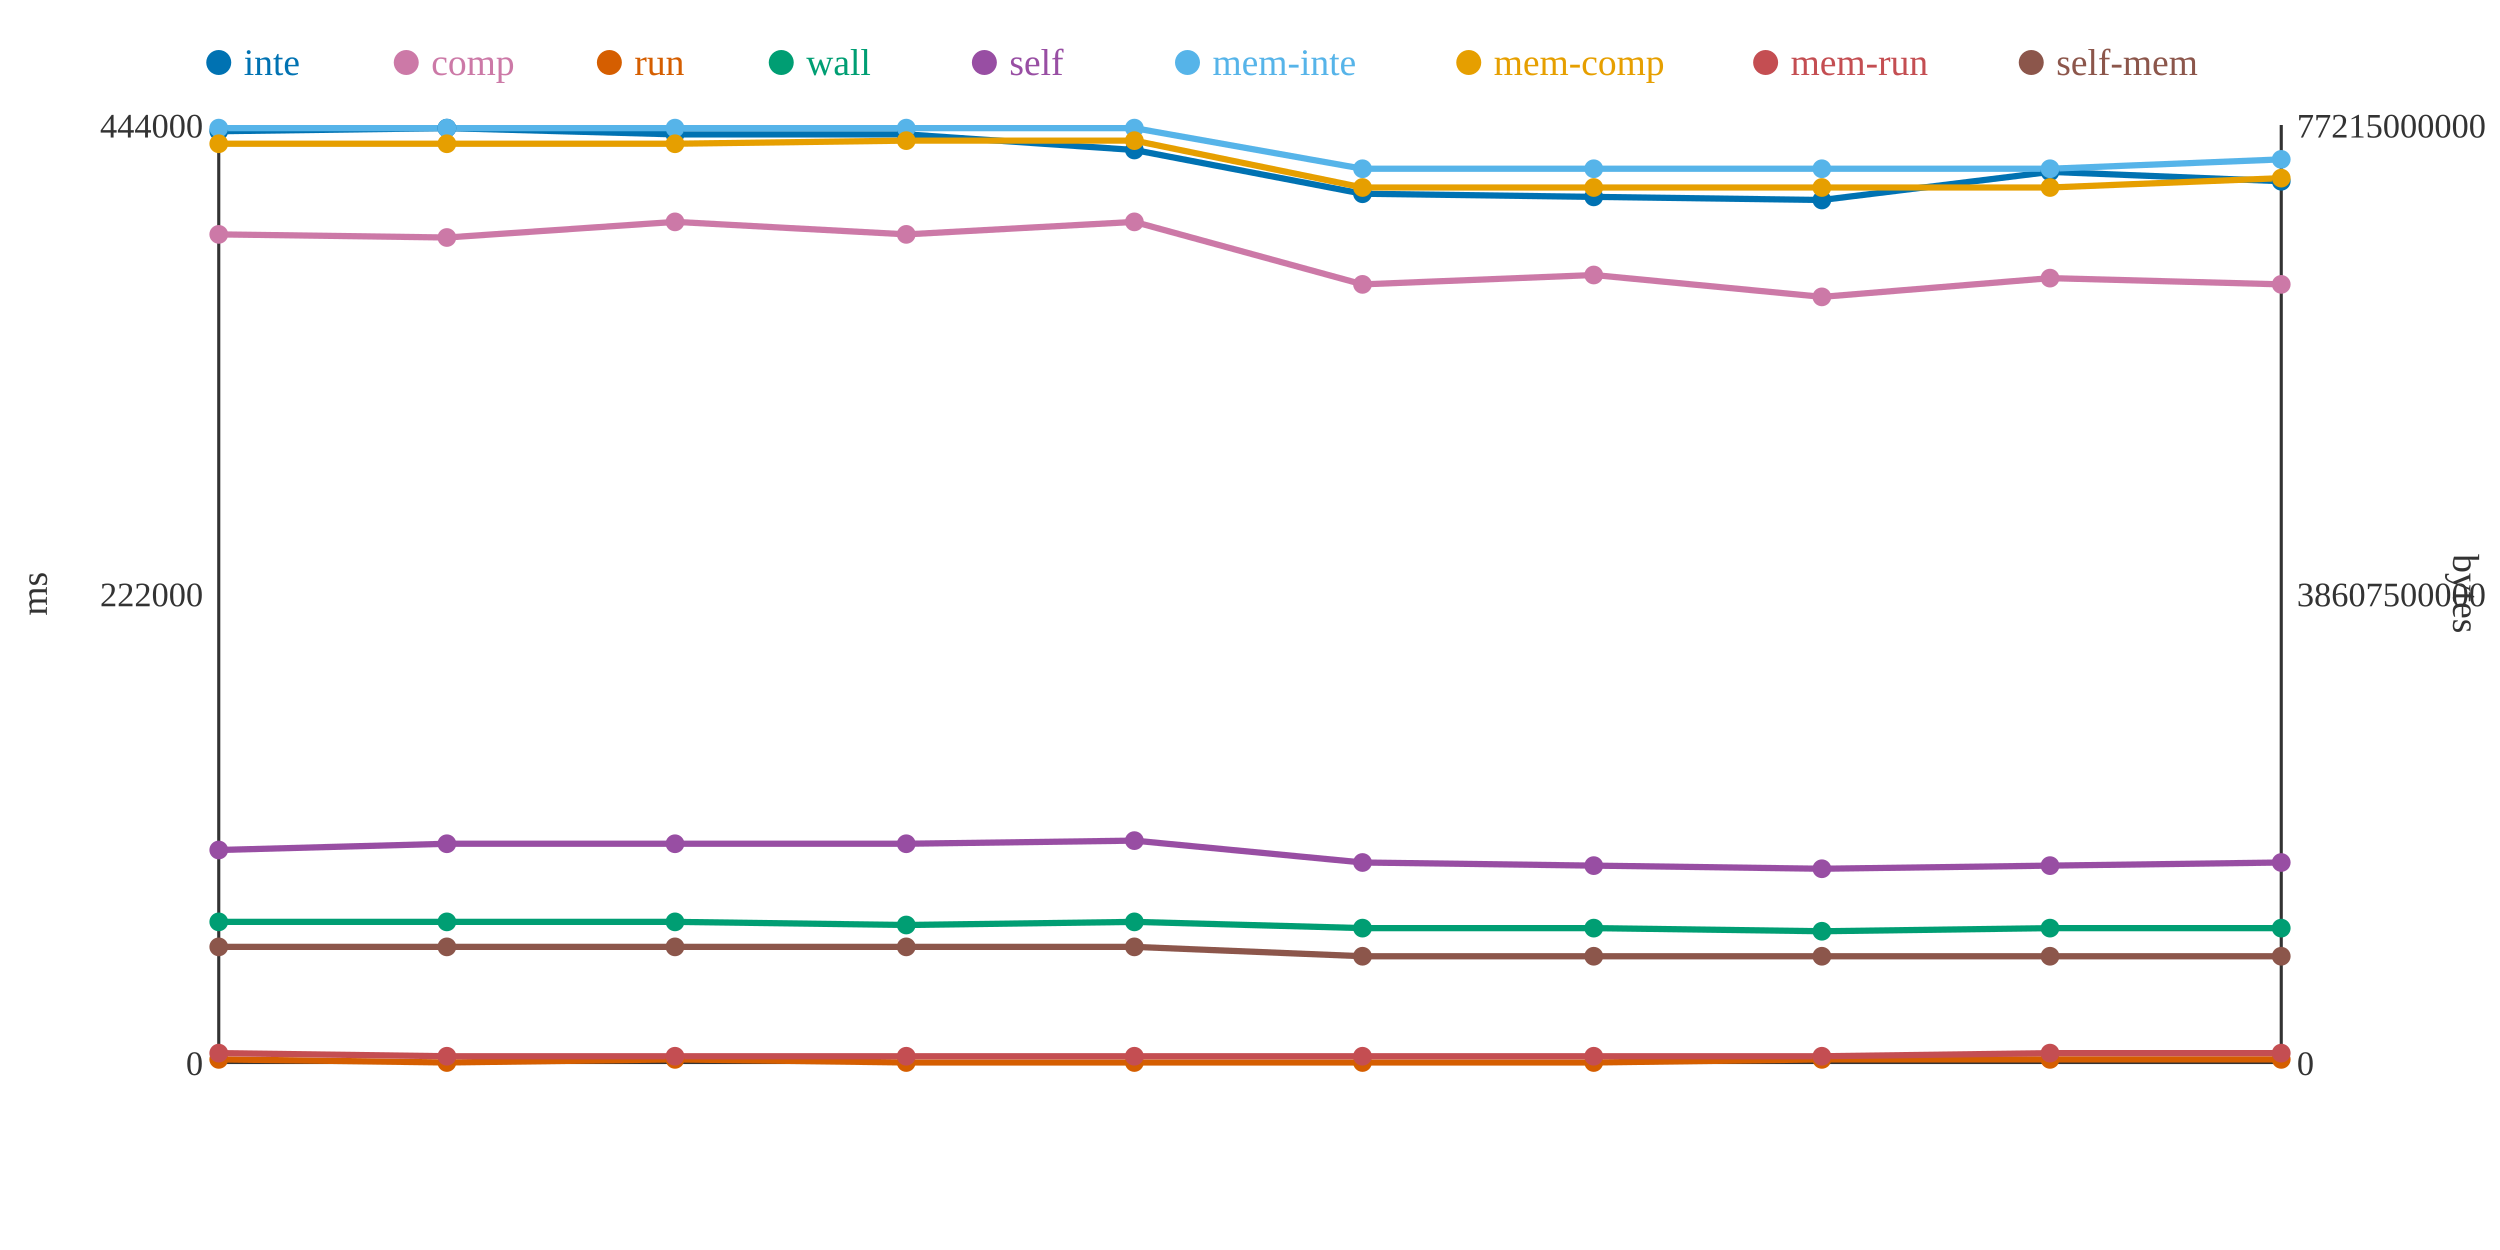
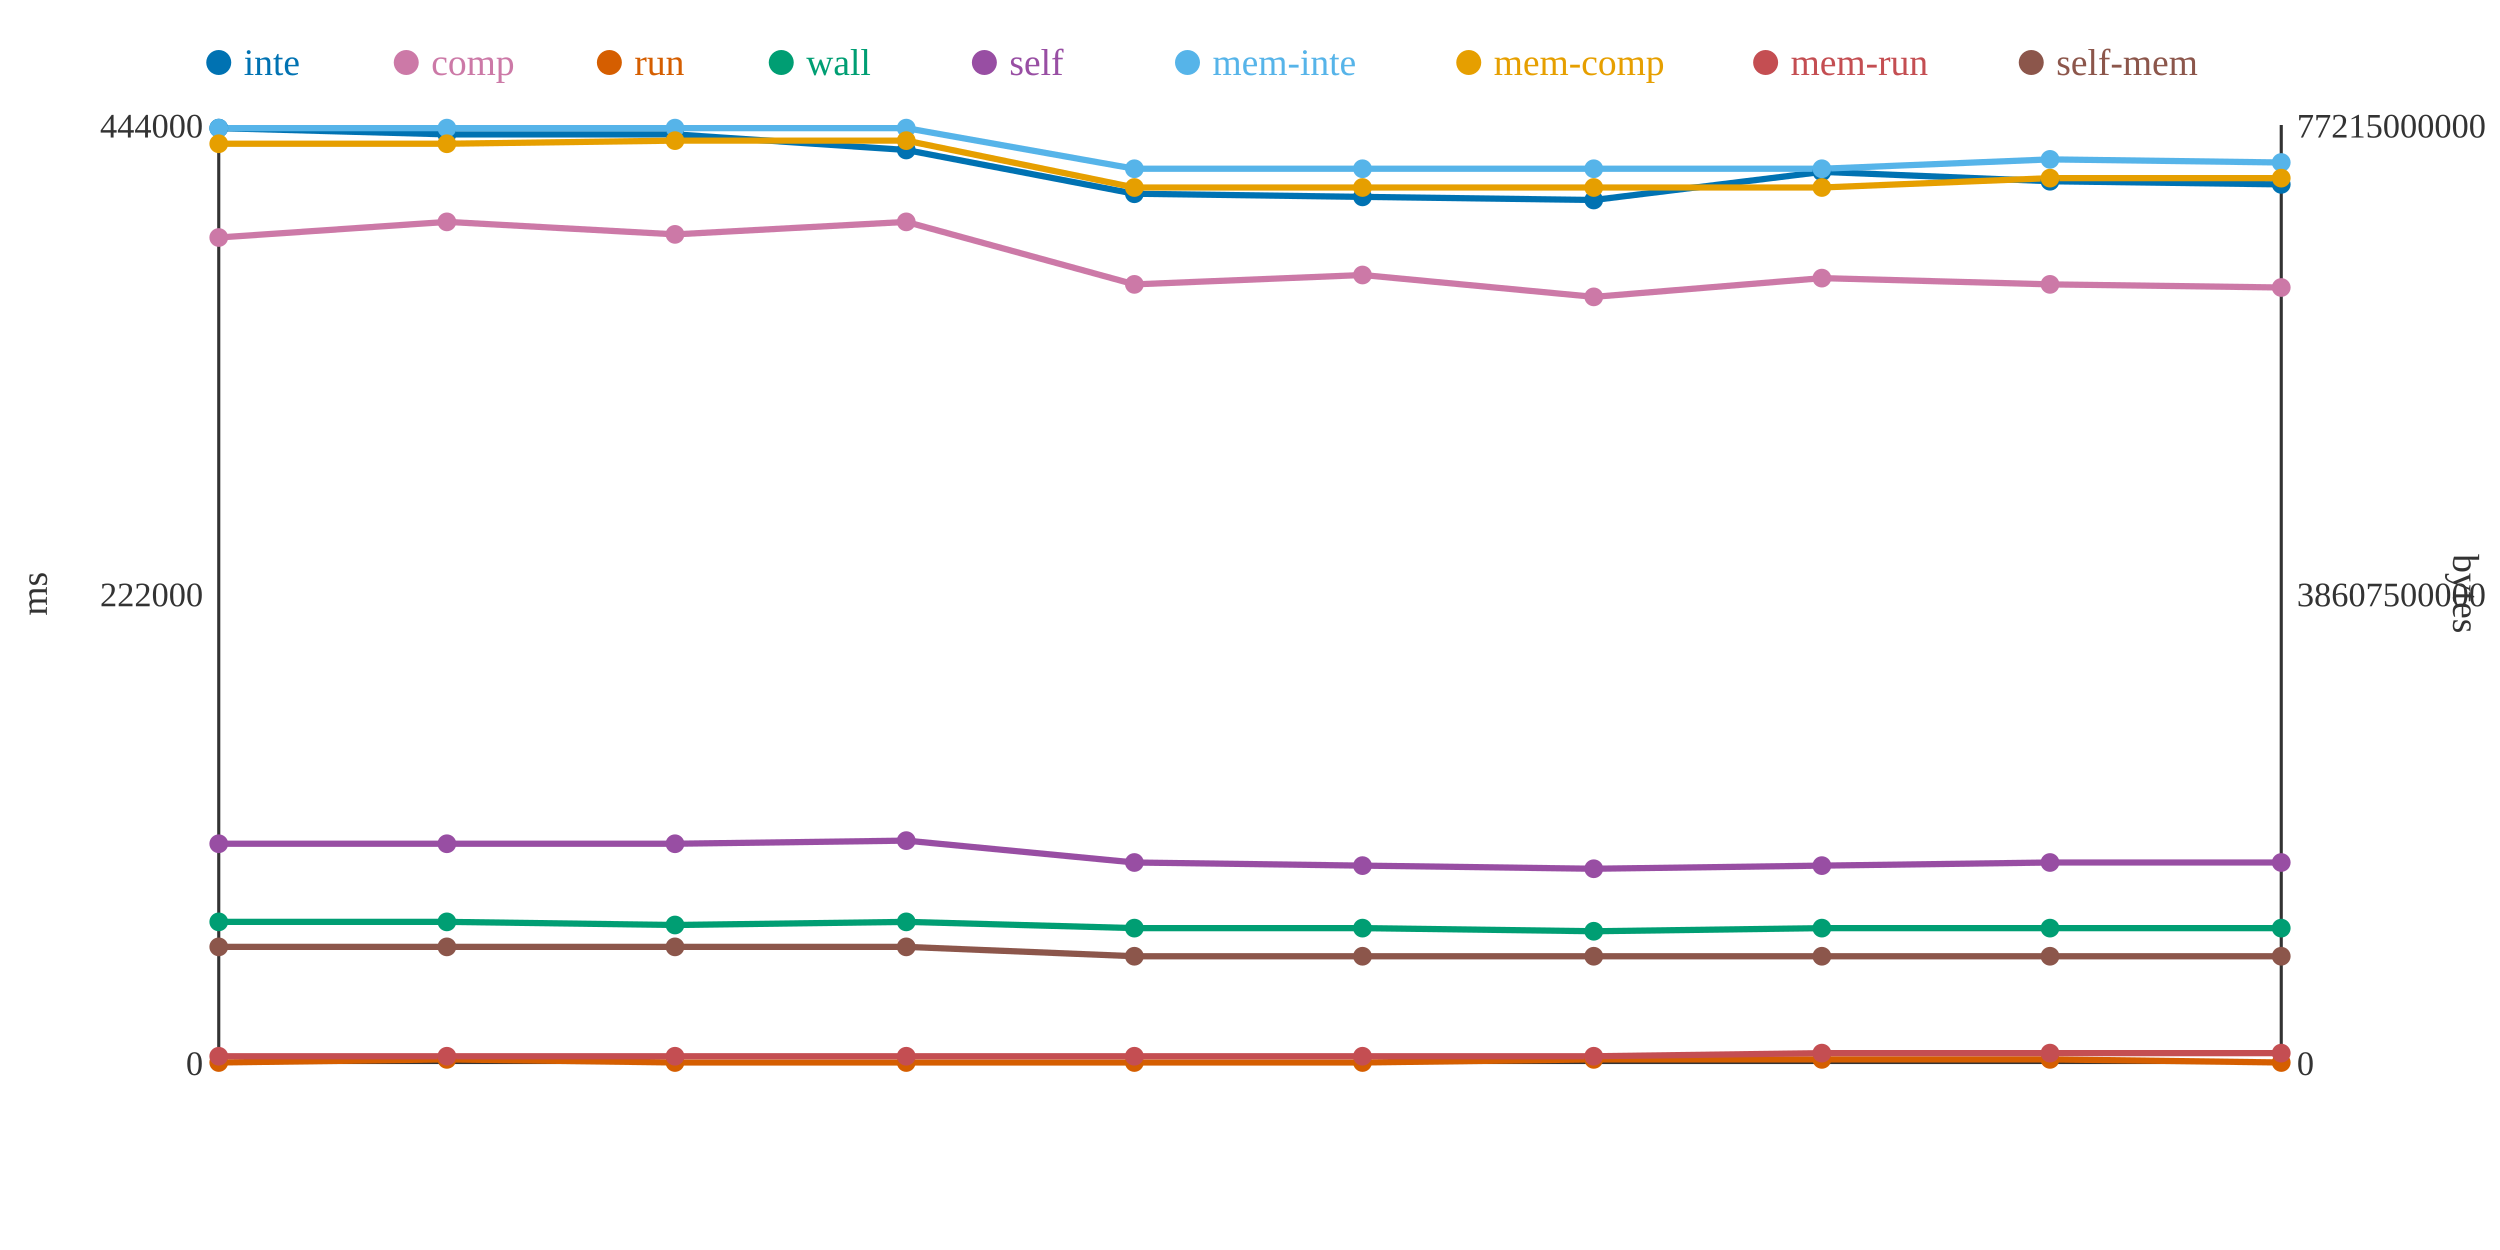
<svg xmlns="http://www.w3.org/2000/svg" width="800" height="400">
  <rect width="800" height="400" fill="white" />
  <line x1="70" y1="40" x2="70" y2="340" stroke="#333" stroke-width="1" />
  <line x1="70" y1="340" x2="730" y2="340" stroke="#333" stroke-width="1" />
  <line x1="730" y1="40" x2="730" y2="340" stroke="#333" stroke-width="1" />
  <text x="65" y="344" text-anchor="end" font-size="11" fill="#333">0</text>
  <text x="65" y="194" text-anchor="end" font-size="11" fill="#333">222000</text>
  <text x="65" y="44" text-anchor="end" font-size="11" fill="#333">444000</text>
  <text x="15" y="190" text-anchor="middle" font-size="12" fill="#333" transform="rotate(-90 15 190)">ms</text>
  <text x="735" y="344" text-anchor="start" font-size="11" fill="#333">0</text>
  <text x="735" y="194" text-anchor="start" font-size="11" fill="#333">38607500000</text>
  <text x="735" y="44" text-anchor="start" font-size="11" fill="#333">77215000000</text>
  <text x="785" y="190" text-anchor="middle" font-size="12" fill="#333" transform="rotate(90 785 190)">bytes</text>
-   <polyline points="70,42 143,41 216,43 290,43 363,48 436,62 510,63 583,64 656,55 730,58" fill="none" stroke="#0072B2" stroke-width="2" />
-   <polyline points="70,75 143,76 216,71 290,75 363,71 436,91 510,88 583,95 656,89 730,91" fill="none" stroke="#CC79A7" stroke-width="2" />
-   <polyline points="70,339 143,340 216,339 290,340 363,340 436,340 510,340 583,339 656,339 730,339" fill="none" stroke="#D55E00" stroke-width="2" />
-   <polyline points="70,295 143,295 216,295 290,296 363,295 436,297 510,297 583,298 656,297 730,297" fill="none" stroke="#009E73" stroke-width="2" />
-   <polyline points="70,272 143,270 216,270 290,270 363,269 436,276 510,277 583,278 656,277 730,276" fill="none" stroke="#984EA3" stroke-width="2" />
-   <polyline points="70,41 143,41 216,41 290,41 363,41 436,54 510,54 583,54 656,54 730,51" fill="none" stroke="#56B4E9" stroke-width="2" />
-   <polyline points="70,46 143,46 216,46 290,45 363,45 436,60 510,60 583,60 656,60 730,57" fill="none" stroke="#E69F00" stroke-width="2" />
-   <polyline points="70,337 143,338 216,338 290,338 363,338 436,338 510,338 583,338 656,337 730,337" fill="none" stroke="#C44E52" stroke-width="2" />
-   <polyline points="70,303 143,303 216,303 290,303 363,303 436,306 510,306 583,306 656,306 730,306" fill="none" stroke="#8C564B" stroke-width="2" />
-   <circle cx="70" cy="42" r="3" fill="#0072B2" />
-   <circle cx="70" cy="75" r="3" fill="#CC79A7" />
-   <circle cx="70" cy="339" r="3" fill="#D55E00" />
+   <polyline points="70,41 143,43 216,43 290,48 363,62 436,63 510,64 583,55 656,58 730,59" fill="none" stroke="#0072B2" stroke-width="2" />
+   <polyline points="70,76 143,71 216,75 290,71 363,91 436,88 510,95 583,89 656,91 730,92" fill="none" stroke="#CC79A7" stroke-width="2" />
+   <polyline points="70,340 143,339 216,340 290,340 363,340 436,340 510,339 583,339 656,339 730,340" fill="none" stroke="#D55E00" stroke-width="2" />
+   <polyline points="70,295 143,295 216,296 290,295 363,297 436,297 510,298 583,297 656,297 730,297" fill="none" stroke="#009E73" stroke-width="2" />
+   <polyline points="70,270 143,270 216,270 290,269 363,276 436,277 510,278 583,277 656,276 730,276" fill="none" stroke="#984EA3" stroke-width="2" />
+   <polyline points="70,41 143,41 216,41 290,41 363,54 436,54 510,54 583,54 656,51 730,52" fill="none" stroke="#56B4E9" stroke-width="2" />
+   <polyline points="70,46 143,46 216,45 290,45 363,60 436,60 510,60 583,60 656,57 730,57" fill="none" stroke="#E69F00" stroke-width="2" />
+   <polyline points="70,338 143,338 216,338 290,338 363,338 436,338 510,338 583,337 656,337 730,337" fill="none" stroke="#C44E52" stroke-width="2" />
+   <polyline points="70,303 143,303 216,303 290,303 363,306 436,306 510,306 583,306 656,306 730,306" fill="none" stroke="#8C564B" stroke-width="2" />
+   <circle cx="70" cy="41" r="3" fill="#0072B2" />
+   <circle cx="70" cy="76" r="3" fill="#CC79A7" />
+   <circle cx="70" cy="340" r="3" fill="#D55E00" />
  <circle cx="70" cy="295" r="3" fill="#009E73" />
-   <circle cx="70" cy="272" r="3" fill="#984EA3" />
+   <circle cx="70" cy="270" r="3" fill="#984EA3" />
  <circle cx="70" cy="41" r="3" fill="#56B4E9" />
  <circle cx="70" cy="46" r="3" fill="#E69F00" />
-   <circle cx="70" cy="337" r="3" fill="#C44E52" />
+   <circle cx="70" cy="338" r="3" fill="#C44E52" />
  <circle cx="70" cy="303" r="3" fill="#8C564B" />
-   <circle cx="143" cy="41" r="3" fill="#0072B2" />
-   <circle cx="143" cy="76" r="3" fill="#CC79A7" />
-   <circle cx="143" cy="340" r="3" fill="#D55E00" />
+   <circle cx="143" cy="43" r="3" fill="#0072B2" />
+   <circle cx="143" cy="71" r="3" fill="#CC79A7" />
+   <circle cx="143" cy="339" r="3" fill="#D55E00" />
  <circle cx="143" cy="295" r="3" fill="#009E73" />
  <circle cx="143" cy="270" r="3" fill="#984EA3" />
  <circle cx="143" cy="41" r="3" fill="#56B4E9" />
  <circle cx="143" cy="46" r="3" fill="#E69F00" />
  <circle cx="143" cy="338" r="3" fill="#C44E52" />
  <circle cx="143" cy="303" r="3" fill="#8C564B" />
  <circle cx="216" cy="43" r="3" fill="#0072B2" />
-   <circle cx="216" cy="71" r="3" fill="#CC79A7" />
-   <circle cx="216" cy="339" r="3" fill="#D55E00" />
-   <circle cx="216" cy="295" r="3" fill="#009E73" />
+   <circle cx="216" cy="75" r="3" fill="#CC79A7" />
+   <circle cx="216" cy="340" r="3" fill="#D55E00" />
+   <circle cx="216" cy="296" r="3" fill="#009E73" />
  <circle cx="216" cy="270" r="3" fill="#984EA3" />
  <circle cx="216" cy="41" r="3" fill="#56B4E9" />
-   <circle cx="216" cy="46" r="3" fill="#E69F00" />
+   <circle cx="216" cy="45" r="3" fill="#E69F00" />
  <circle cx="216" cy="338" r="3" fill="#C44E52" />
  <circle cx="216" cy="303" r="3" fill="#8C564B" />
-   <circle cx="290" cy="43" r="3" fill="#0072B2" />
-   <circle cx="290" cy="75" r="3" fill="#CC79A7" />
+   <circle cx="290" cy="48" r="3" fill="#0072B2" />
+   <circle cx="290" cy="71" r="3" fill="#CC79A7" />
  <circle cx="290" cy="340" r="3" fill="#D55E00" />
-   <circle cx="290" cy="296" r="3" fill="#009E73" />
-   <circle cx="290" cy="270" r="3" fill="#984EA3" />
+   <circle cx="290" cy="295" r="3" fill="#009E73" />
+   <circle cx="290" cy="269" r="3" fill="#984EA3" />
  <circle cx="290" cy="41" r="3" fill="#56B4E9" />
  <circle cx="290" cy="45" r="3" fill="#E69F00" />
  <circle cx="290" cy="338" r="3" fill="#C44E52" />
  <circle cx="290" cy="303" r="3" fill="#8C564B" />
-   <circle cx="363" cy="48" r="3" fill="#0072B2" />
-   <circle cx="363" cy="71" r="3" fill="#CC79A7" />
+   <circle cx="363" cy="62" r="3" fill="#0072B2" />
+   <circle cx="363" cy="91" r="3" fill="#CC79A7" />
  <circle cx="363" cy="340" r="3" fill="#D55E00" />
-   <circle cx="363" cy="295" r="3" fill="#009E73" />
-   <circle cx="363" cy="269" r="3" fill="#984EA3" />
-   <circle cx="363" cy="41" r="3" fill="#56B4E9" />
-   <circle cx="363" cy="45" r="3" fill="#E69F00" />
+   <circle cx="363" cy="297" r="3" fill="#009E73" />
+   <circle cx="363" cy="276" r="3" fill="#984EA3" />
+   <circle cx="363" cy="54" r="3" fill="#56B4E9" />
+   <circle cx="363" cy="60" r="3" fill="#E69F00" />
  <circle cx="363" cy="338" r="3" fill="#C44E52" />
-   <circle cx="363" cy="303" r="3" fill="#8C564B" />
-   <circle cx="436" cy="62" r="3" fill="#0072B2" />
-   <circle cx="436" cy="91" r="3" fill="#CC79A7" />
+   <circle cx="363" cy="306" r="3" fill="#8C564B" />
+   <circle cx="436" cy="63" r="3" fill="#0072B2" />
+   <circle cx="436" cy="88" r="3" fill="#CC79A7" />
  <circle cx="436" cy="340" r="3" fill="#D55E00" />
  <circle cx="436" cy="297" r="3" fill="#009E73" />
-   <circle cx="436" cy="276" r="3" fill="#984EA3" />
+   <circle cx="436" cy="277" r="3" fill="#984EA3" />
  <circle cx="436" cy="54" r="3" fill="#56B4E9" />
  <circle cx="436" cy="60" r="3" fill="#E69F00" />
  <circle cx="436" cy="338" r="3" fill="#C44E52" />
  <circle cx="436" cy="306" r="3" fill="#8C564B" />
-   <circle cx="510" cy="63" r="3" fill="#0072B2" />
-   <circle cx="510" cy="88" r="3" fill="#CC79A7" />
-   <circle cx="510" cy="340" r="3" fill="#D55E00" />
-   <circle cx="510" cy="297" r="3" fill="#009E73" />
-   <circle cx="510" cy="277" r="3" fill="#984EA3" />
+   <circle cx="510" cy="64" r="3" fill="#0072B2" />
+   <circle cx="510" cy="95" r="3" fill="#CC79A7" />
+   <circle cx="510" cy="339" r="3" fill="#D55E00" />
+   <circle cx="510" cy="298" r="3" fill="#009E73" />
+   <circle cx="510" cy="278" r="3" fill="#984EA3" />
  <circle cx="510" cy="54" r="3" fill="#56B4E9" />
  <circle cx="510" cy="60" r="3" fill="#E69F00" />
  <circle cx="510" cy="338" r="3" fill="#C44E52" />
  <circle cx="510" cy="306" r="3" fill="#8C564B" />
-   <circle cx="583" cy="64" r="3" fill="#0072B2" />
-   <circle cx="583" cy="95" r="3" fill="#CC79A7" />
+   <circle cx="583" cy="55" r="3" fill="#0072B2" />
+   <circle cx="583" cy="89" r="3" fill="#CC79A7" />
  <circle cx="583" cy="339" r="3" fill="#D55E00" />
-   <circle cx="583" cy="298" r="3" fill="#009E73" />
-   <circle cx="583" cy="278" r="3" fill="#984EA3" />
+   <circle cx="583" cy="297" r="3" fill="#009E73" />
+   <circle cx="583" cy="277" r="3" fill="#984EA3" />
  <circle cx="583" cy="54" r="3" fill="#56B4E9" />
  <circle cx="583" cy="60" r="3" fill="#E69F00" />
-   <circle cx="583" cy="338" r="3" fill="#C44E52" />
+   <circle cx="583" cy="337" r="3" fill="#C44E52" />
  <circle cx="583" cy="306" r="3" fill="#8C564B" />
-   <circle cx="656" cy="55" r="3" fill="#0072B2" />
-   <circle cx="656" cy="89" r="3" fill="#CC79A7" />
+   <circle cx="656" cy="58" r="3" fill="#0072B2" />
+   <circle cx="656" cy="91" r="3" fill="#CC79A7" />
  <circle cx="656" cy="339" r="3" fill="#D55E00" />
  <circle cx="656" cy="297" r="3" fill="#009E73" />
-   <circle cx="656" cy="277" r="3" fill="#984EA3" />
-   <circle cx="656" cy="54" r="3" fill="#56B4E9" />
-   <circle cx="656" cy="60" r="3" fill="#E69F00" />
+   <circle cx="656" cy="276" r="3" fill="#984EA3" />
+   <circle cx="656" cy="51" r="3" fill="#56B4E9" />
+   <circle cx="656" cy="57" r="3" fill="#E69F00" />
  <circle cx="656" cy="337" r="3" fill="#C44E52" />
  <circle cx="656" cy="306" r="3" fill="#8C564B" />
-   <circle cx="730" cy="58" r="3" fill="#0072B2" />
-   <circle cx="730" cy="91" r="3" fill="#CC79A7" />
-   <circle cx="730" cy="339" r="3" fill="#D55E00" />
+   <circle cx="730" cy="59" r="3" fill="#0072B2" />
+   <circle cx="730" cy="92" r="3" fill="#CC79A7" />
+   <circle cx="730" cy="340" r="3" fill="#D55E00" />
  <circle cx="730" cy="297" r="3" fill="#009E73" />
  <circle cx="730" cy="276" r="3" fill="#984EA3" />
-   <circle cx="730" cy="51" r="3" fill="#56B4E9" />
+   <circle cx="730" cy="52" r="3" fill="#56B4E9" />
  <circle cx="730" cy="57" r="3" fill="#E69F00" />
  <circle cx="730" cy="337" r="3" fill="#C44E52" />
  <circle cx="730" cy="306" r="3" fill="#8C564B" />
  <circle cx="70" cy="20" r="4" fill="#0072B2" />
  <text x="78" y="24" text-anchor="start" font-size="12" fill="#0072B2">inte</text>
  <circle cx="130" cy="20" r="4" fill="#CC79A7" />
  <text x="138" y="24" text-anchor="start" font-size="12" fill="#CC79A7">comp</text>
  <circle cx="195" cy="20" r="4" fill="#D55E00" />
  <text x="203" y="24" text-anchor="start" font-size="12" fill="#D55E00">run</text>
  <circle cx="250" cy="20" r="4" fill="#009E73" />
  <text x="258" y="24" text-anchor="start" font-size="12" fill="#009E73">wall</text>
  <circle cx="315" cy="20" r="4" fill="#984EA3" />
  <text x="323" y="24" text-anchor="start" font-size="12" fill="#984EA3">self</text>
  <circle cx="380" cy="20" r="4" fill="#56B4E9" />
  <text x="388" y="24" text-anchor="start" font-size="12" fill="#56B4E9">mem-inte</text>
  <circle cx="470" cy="20" r="4" fill="#E69F00" />
  <text x="478" y="24" text-anchor="start" font-size="12" fill="#E69F00">mem-comp</text>
  <circle cx="565" cy="20" r="4" fill="#C44E52" />
  <text x="573" y="24" text-anchor="start" font-size="12" fill="#C44E52">mem-run</text>
  <circle cx="650" cy="20" r="4" fill="#8C564B" />
  <text x="658" y="24" text-anchor="start" font-size="12" fill="#8C564B">self-mem</text>
</svg>
